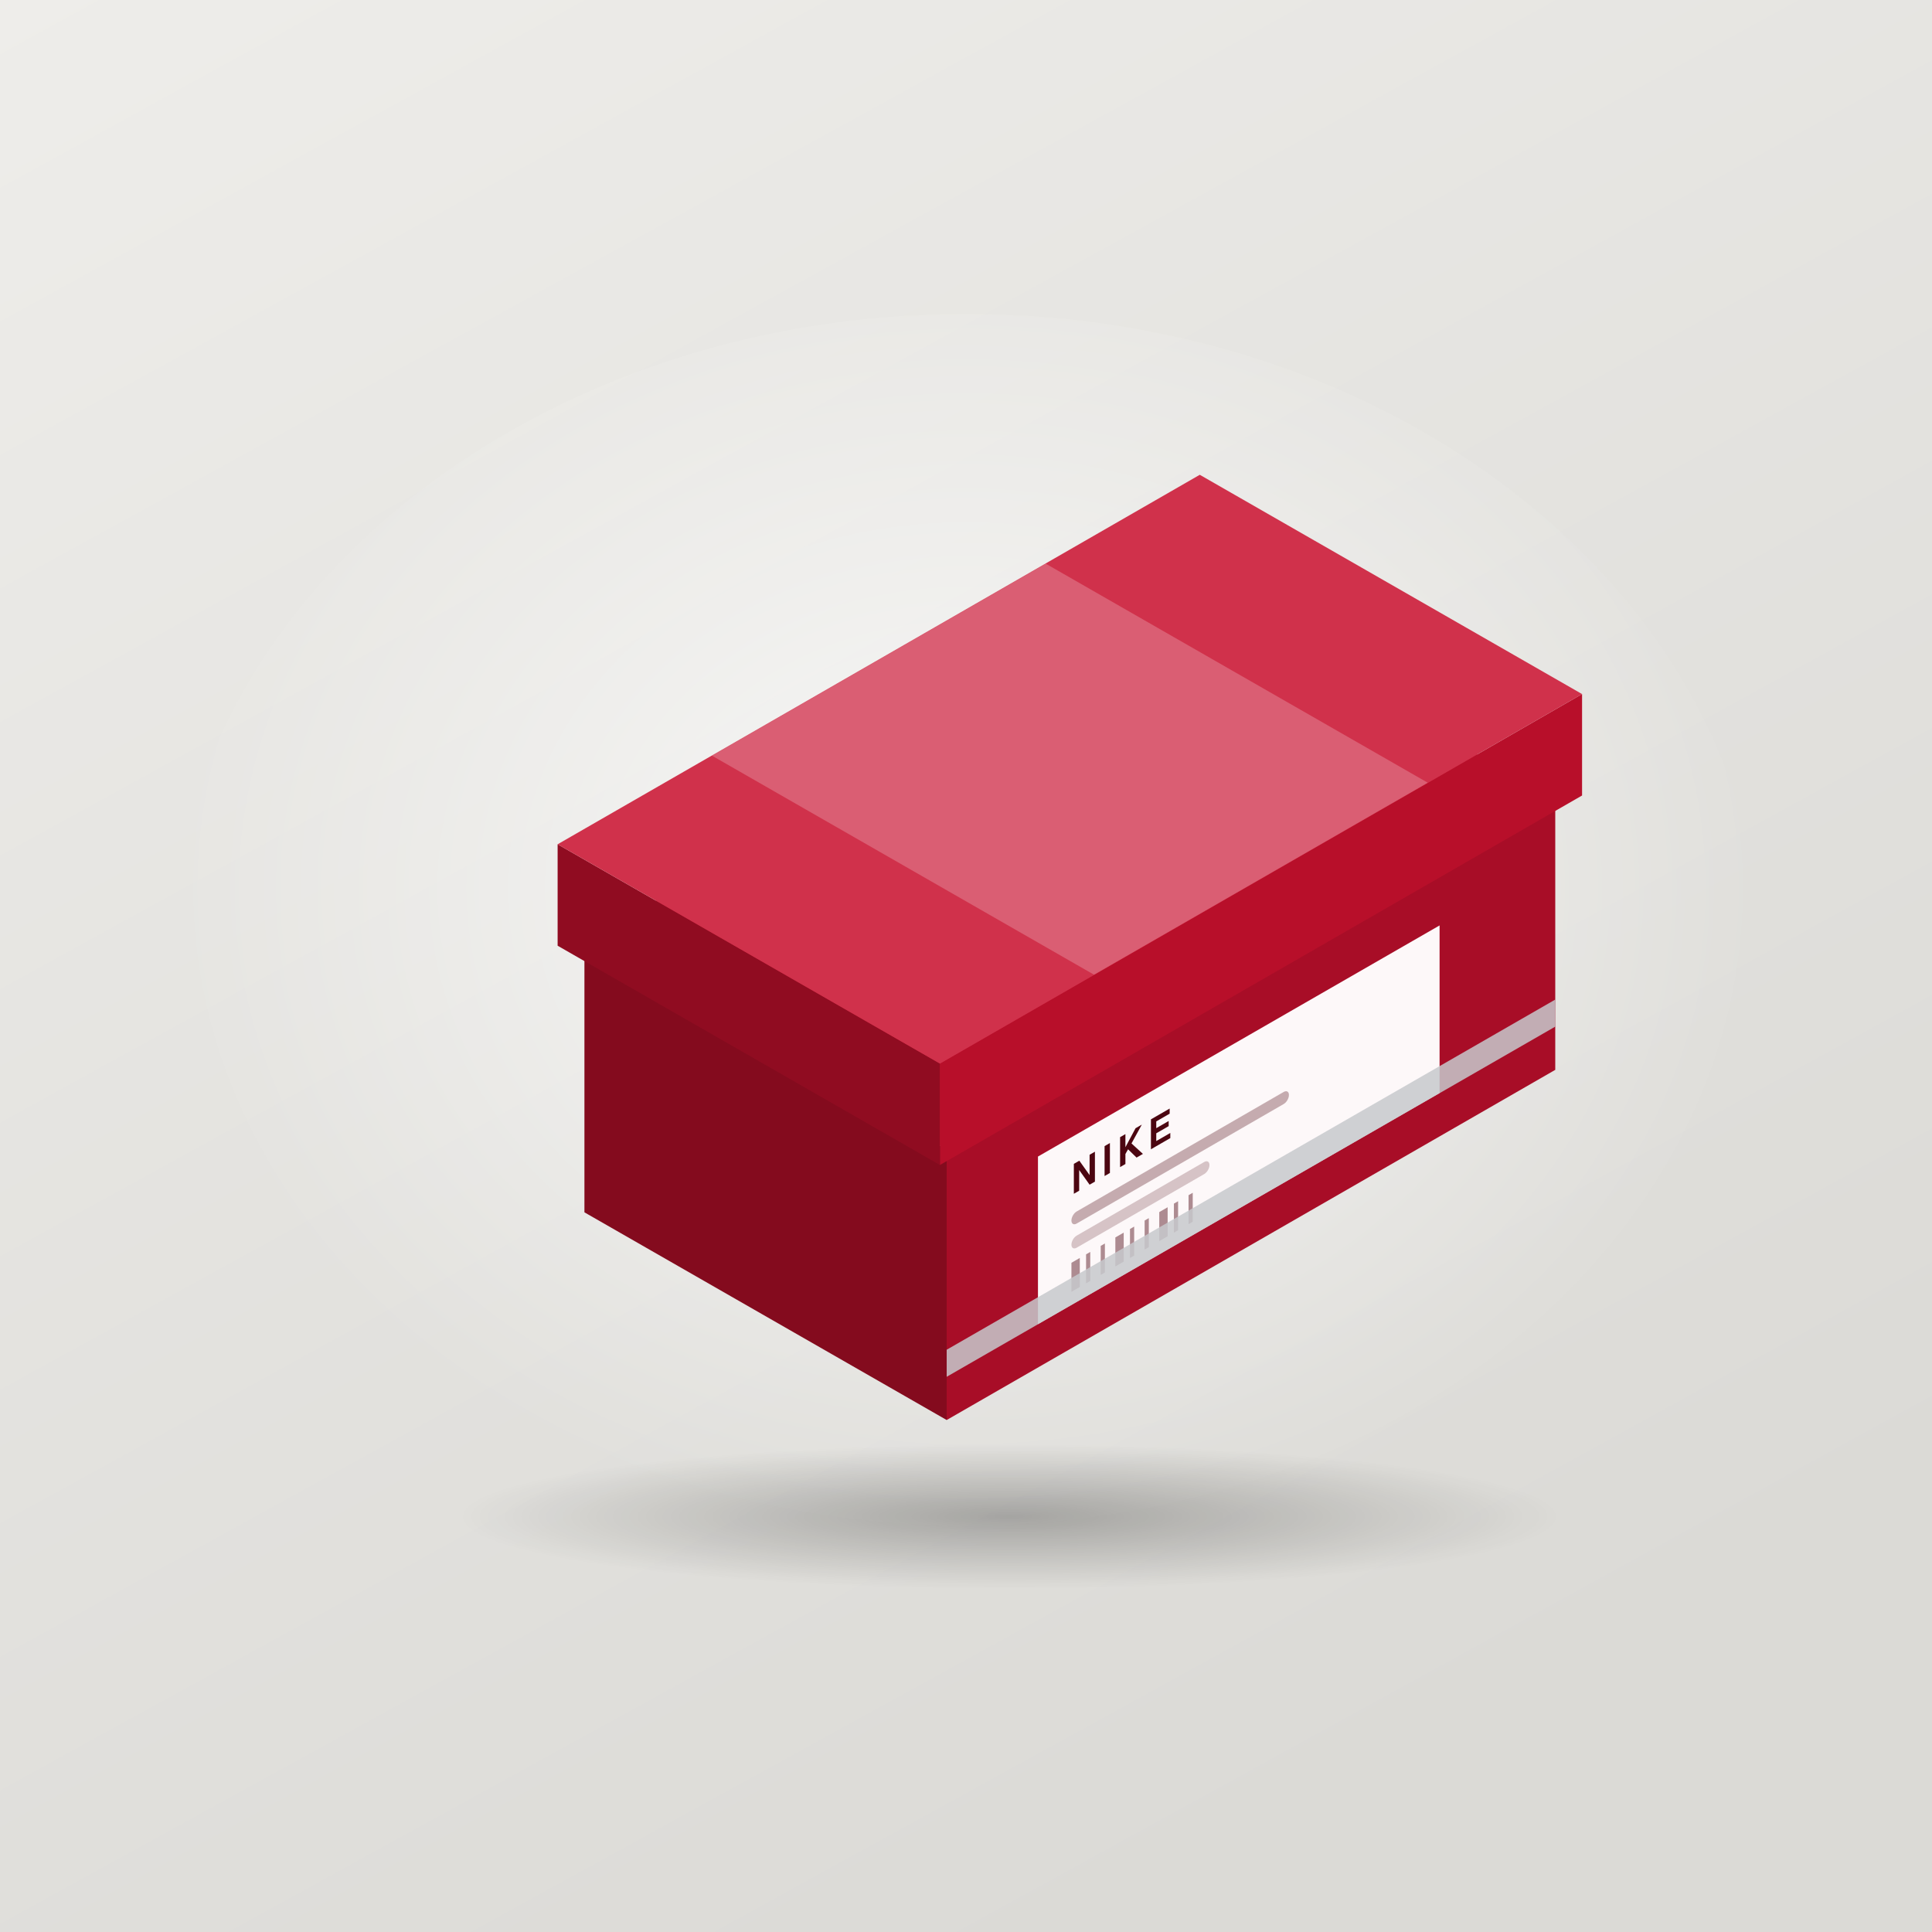
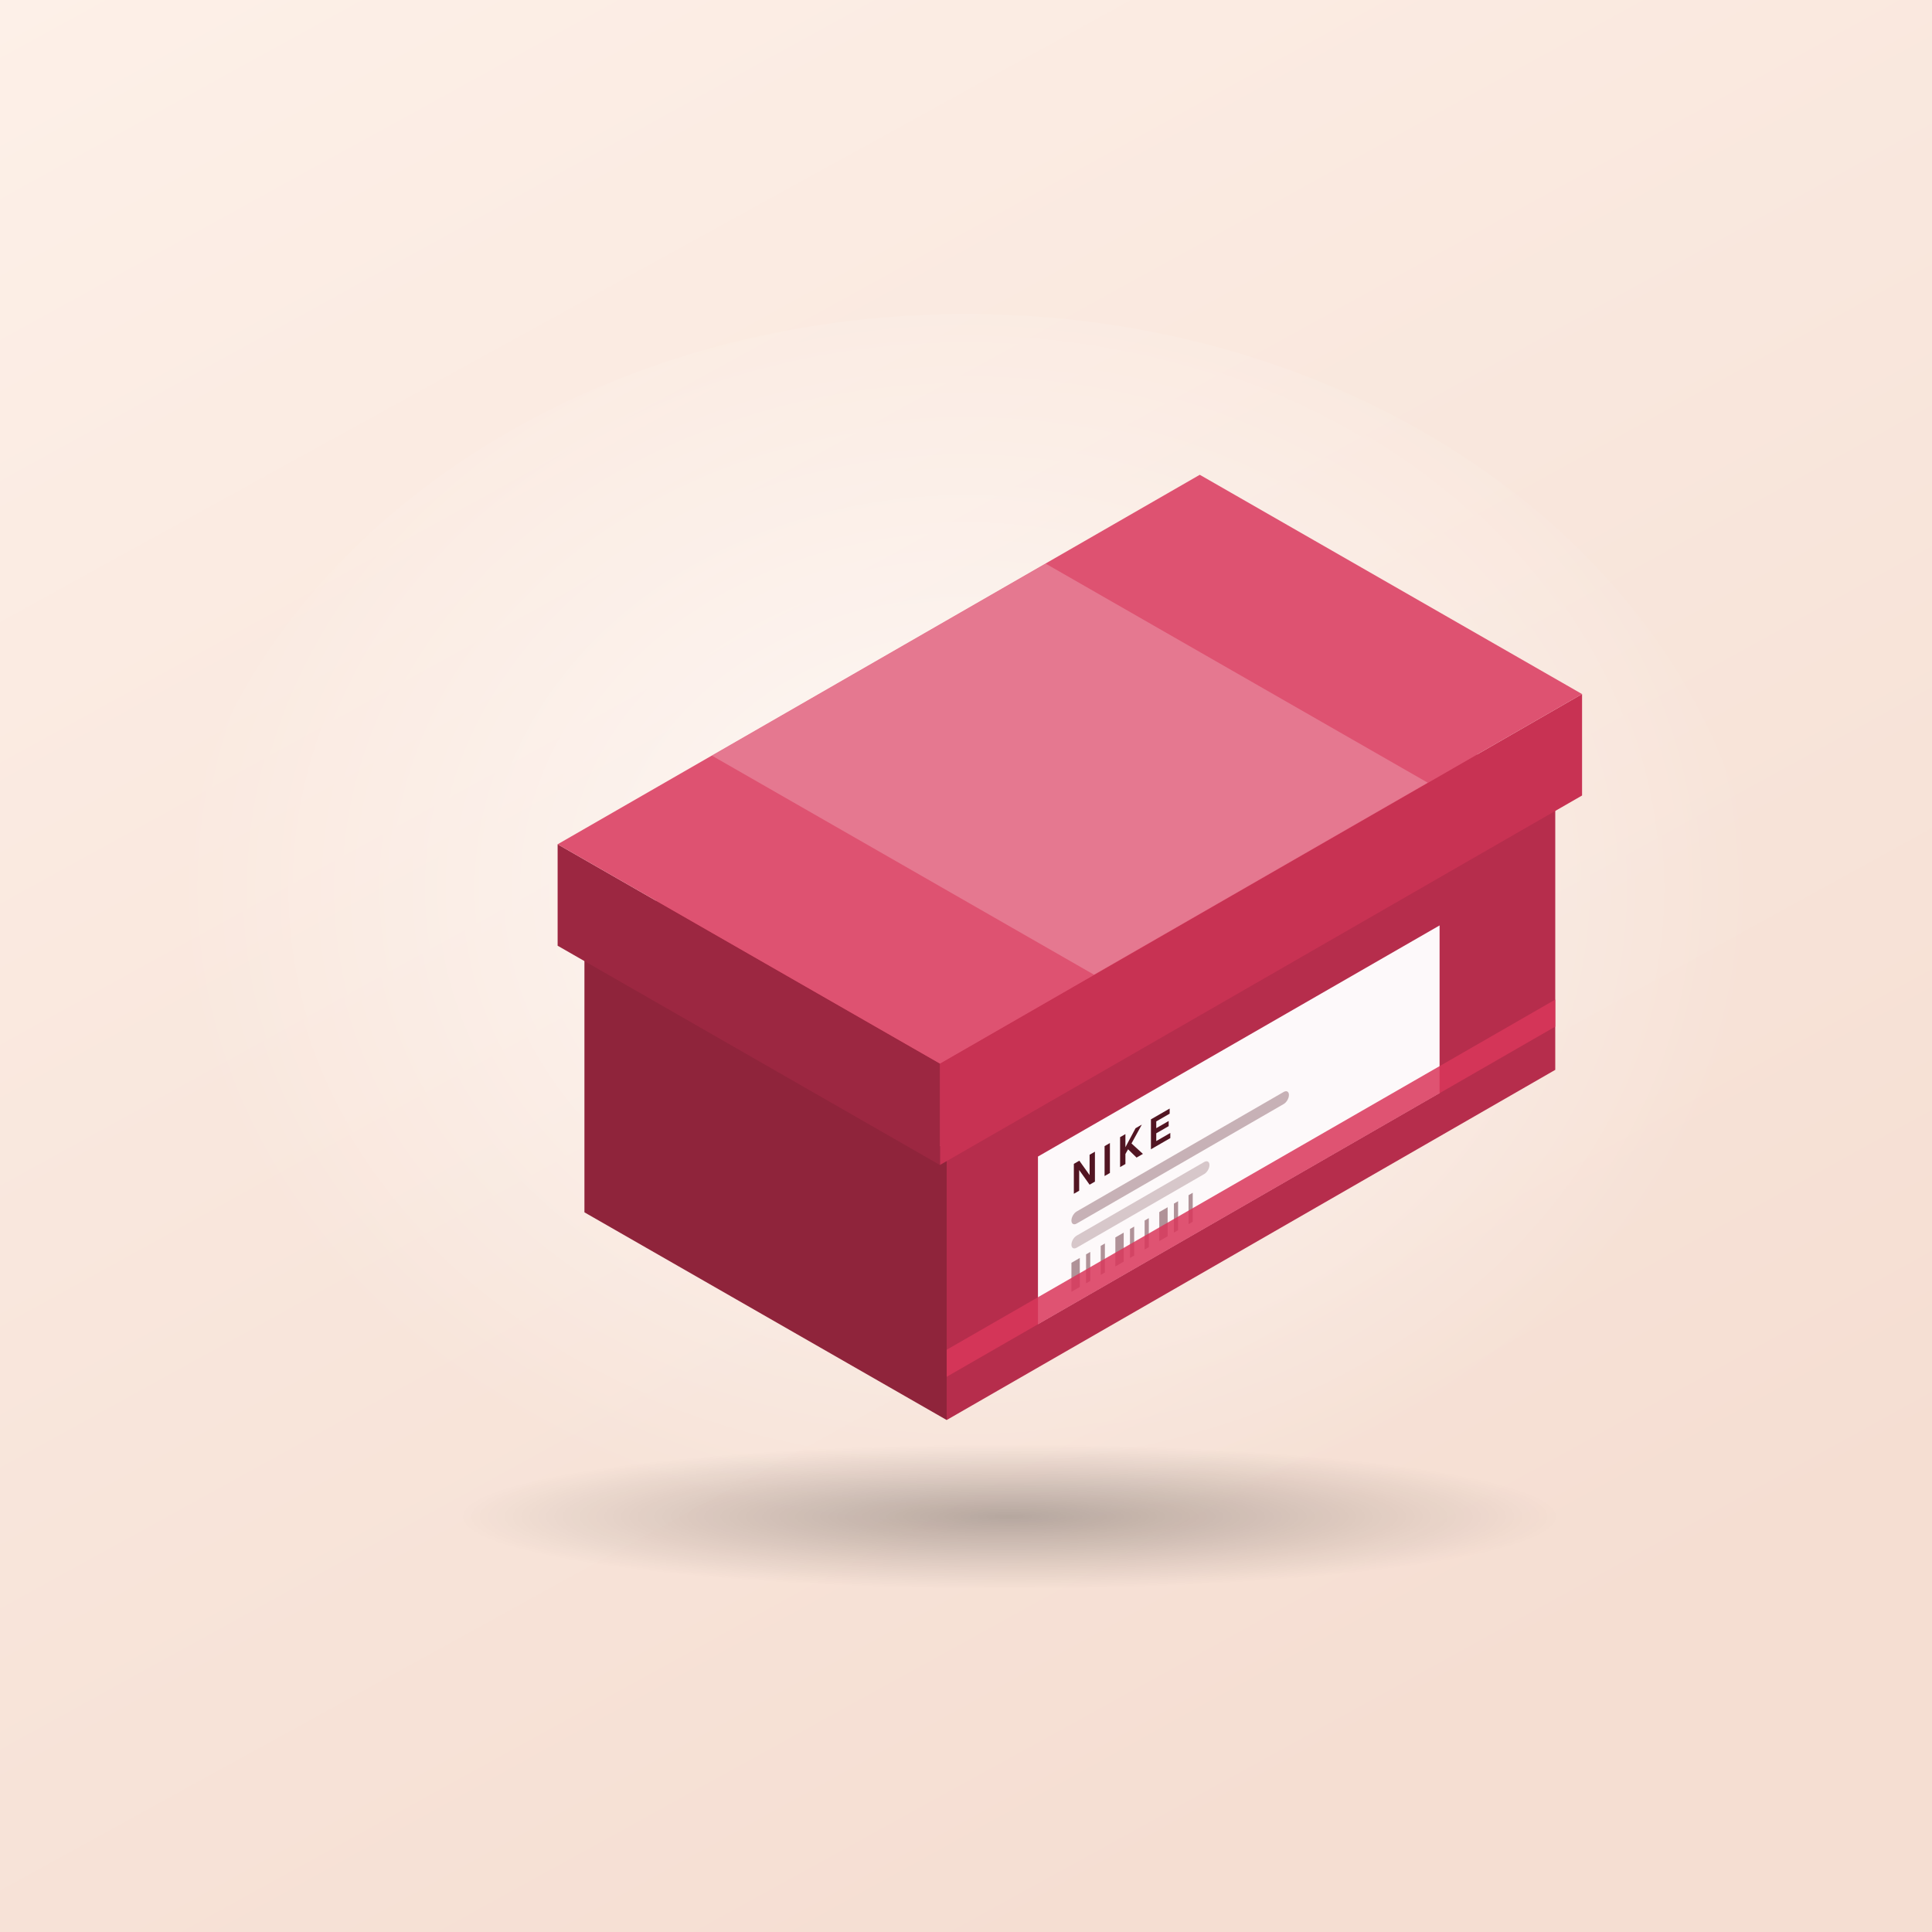
<svg xmlns="http://www.w3.org/2000/svg" viewBox="0 0 800 800" width="800" height="800" role="img">
  <defs>
    <linearGradient id="bg" x1="0" y1="0" x2="0.55" y2="1">
-       <stop offset="0" stop-color="#eeedea" />
-       <stop offset="1" stop-color="#dbdad6" />
+       <stop offset="0" stop-color="#fdf0e8" />
+       <stop offset="1" stop-color="#f5ded2" />
    </linearGradient>
    <radialGradient id="glow" cx="0.5" cy="0.44" r="0.5">
      <stop offset="0" stop-color="#ffffff" stop-opacity="0.75" />
      <stop offset="1" stop-color="#ffffff" stop-opacity="0" />
    </radialGradient>
    <radialGradient id="shadow" cx="0.5" cy="0.5" r="0.5">
      <stop offset="0" stop-color="rgba(0,0,0,0.26)" />
      <stop offset="1" stop-color="rgba(0,0,0,0)" />
    </radialGradient>
  </defs>
  <rect width="800" height="800" fill="url(#bg)" />
  <ellipse cx="400" cy="400" rx="330" ry="270" fill="url(#glow)" />
  <ellipse cx="418" cy="628" rx="230" ry="30" fill="url(#shadow)" />
-   <polygon points="392,588 644,443 644,331 392,476" fill="#a80d27" />
-   <polygon points="392,588 242,502 242,390 392,476" fill="#840b1e" />
-   <polygon points="392,476 644,331 494,245 242,390" fill="#cb1e3b" />
+   <polygon points="392,588 644,443 644,331 392,476" fill="#b62d4c" />
+   <polygon points="392,588 242,502 242,390 392,476" fill="#8f243b" />
+   <polygon points="392,476 644,331 494,245 242,390" fill="#db4264" />
  <polygon points="429.8,548.3 596.1,452.6 596.1,383.2 429.8,478.9" fill="#ffffff" opacity="0.97" />
-   <g transform="matrix(0.866,-0.5,0,1,429.8,478.9)" fill="#4c0611">
+   <g transform="matrix(0.866,-0.5,0,1,429.8,478.9)" fill="#521522">
    <text x="16" y="24" font-family="Helvetica, Arial, sans-serif" font-size="17" font-weight="700" letter-spacing="2.5">NIKE</text>
    <rect x="16" y="32" width="104" height="5" rx="2.5" opacity="0.32" />
    <rect x="16" y="42" width="66" height="5" rx="2.5" opacity="0.22" />
    <rect x="16" y="52" width="4" height="12" opacity="0.45" />
    <rect x="23" y="52" width="2" height="12" opacity="0.45" />
    <rect x="30" y="52" width="2" height="12" opacity="0.45" />
    <rect x="37" y="52" width="4" height="12" opacity="0.45" />
    <rect x="44" y="52" width="2" height="12" opacity="0.45" />
    <rect x="51" y="52" width="2" height="12" opacity="0.45" />
    <rect x="58" y="52" width="4" height="12" opacity="0.45" />
    <rect x="65" y="52" width="2" height="12" opacity="0.45" />
    <rect x="72" y="52" width="2" height="12" opacity="0.45" />
  </g>
-   <polygon points="392,570.1 644,425.1 644,413.9 392,558.9" fill="#c7c9cd" opacity="0.85" />
-   <polygon points="389.2,482.4 655.1,329.4 655.1,287.4 389.2,440.4" fill="#b80f2a" />
-   <polygon points="389.2,482.4 230.9,391.6 230.9,349.6 389.2,440.4" fill="#900c21" />
-   <polygon points="389.2,440.4 655.1,287.4 496.8,196.6 230.9,349.6" fill="#d0314b" />
+   <polygon points="392,570.1 644,425.1 644,413.9 392,558.9" fill="#d9365a" opacity="0.85" />
+   <polygon points="389.2,482.4 655.1,329.4 655.1,287.4 389.2,440.4" fill="#c83253" />
+   <polygon points="389.2,482.4 230.9,391.6 230.9,349.6 389.2,440.4" fill="#9c2741" />
+   <polygon points="389.2,440.4 655.1,287.4 496.8,196.6 230.9,349.6" fill="#de5271" />
  <polygon points="453,403.6 591.2,324.1 433,233.4 294.8,312.9" fill="#ffffff" opacity="0.22" />
</svg>
